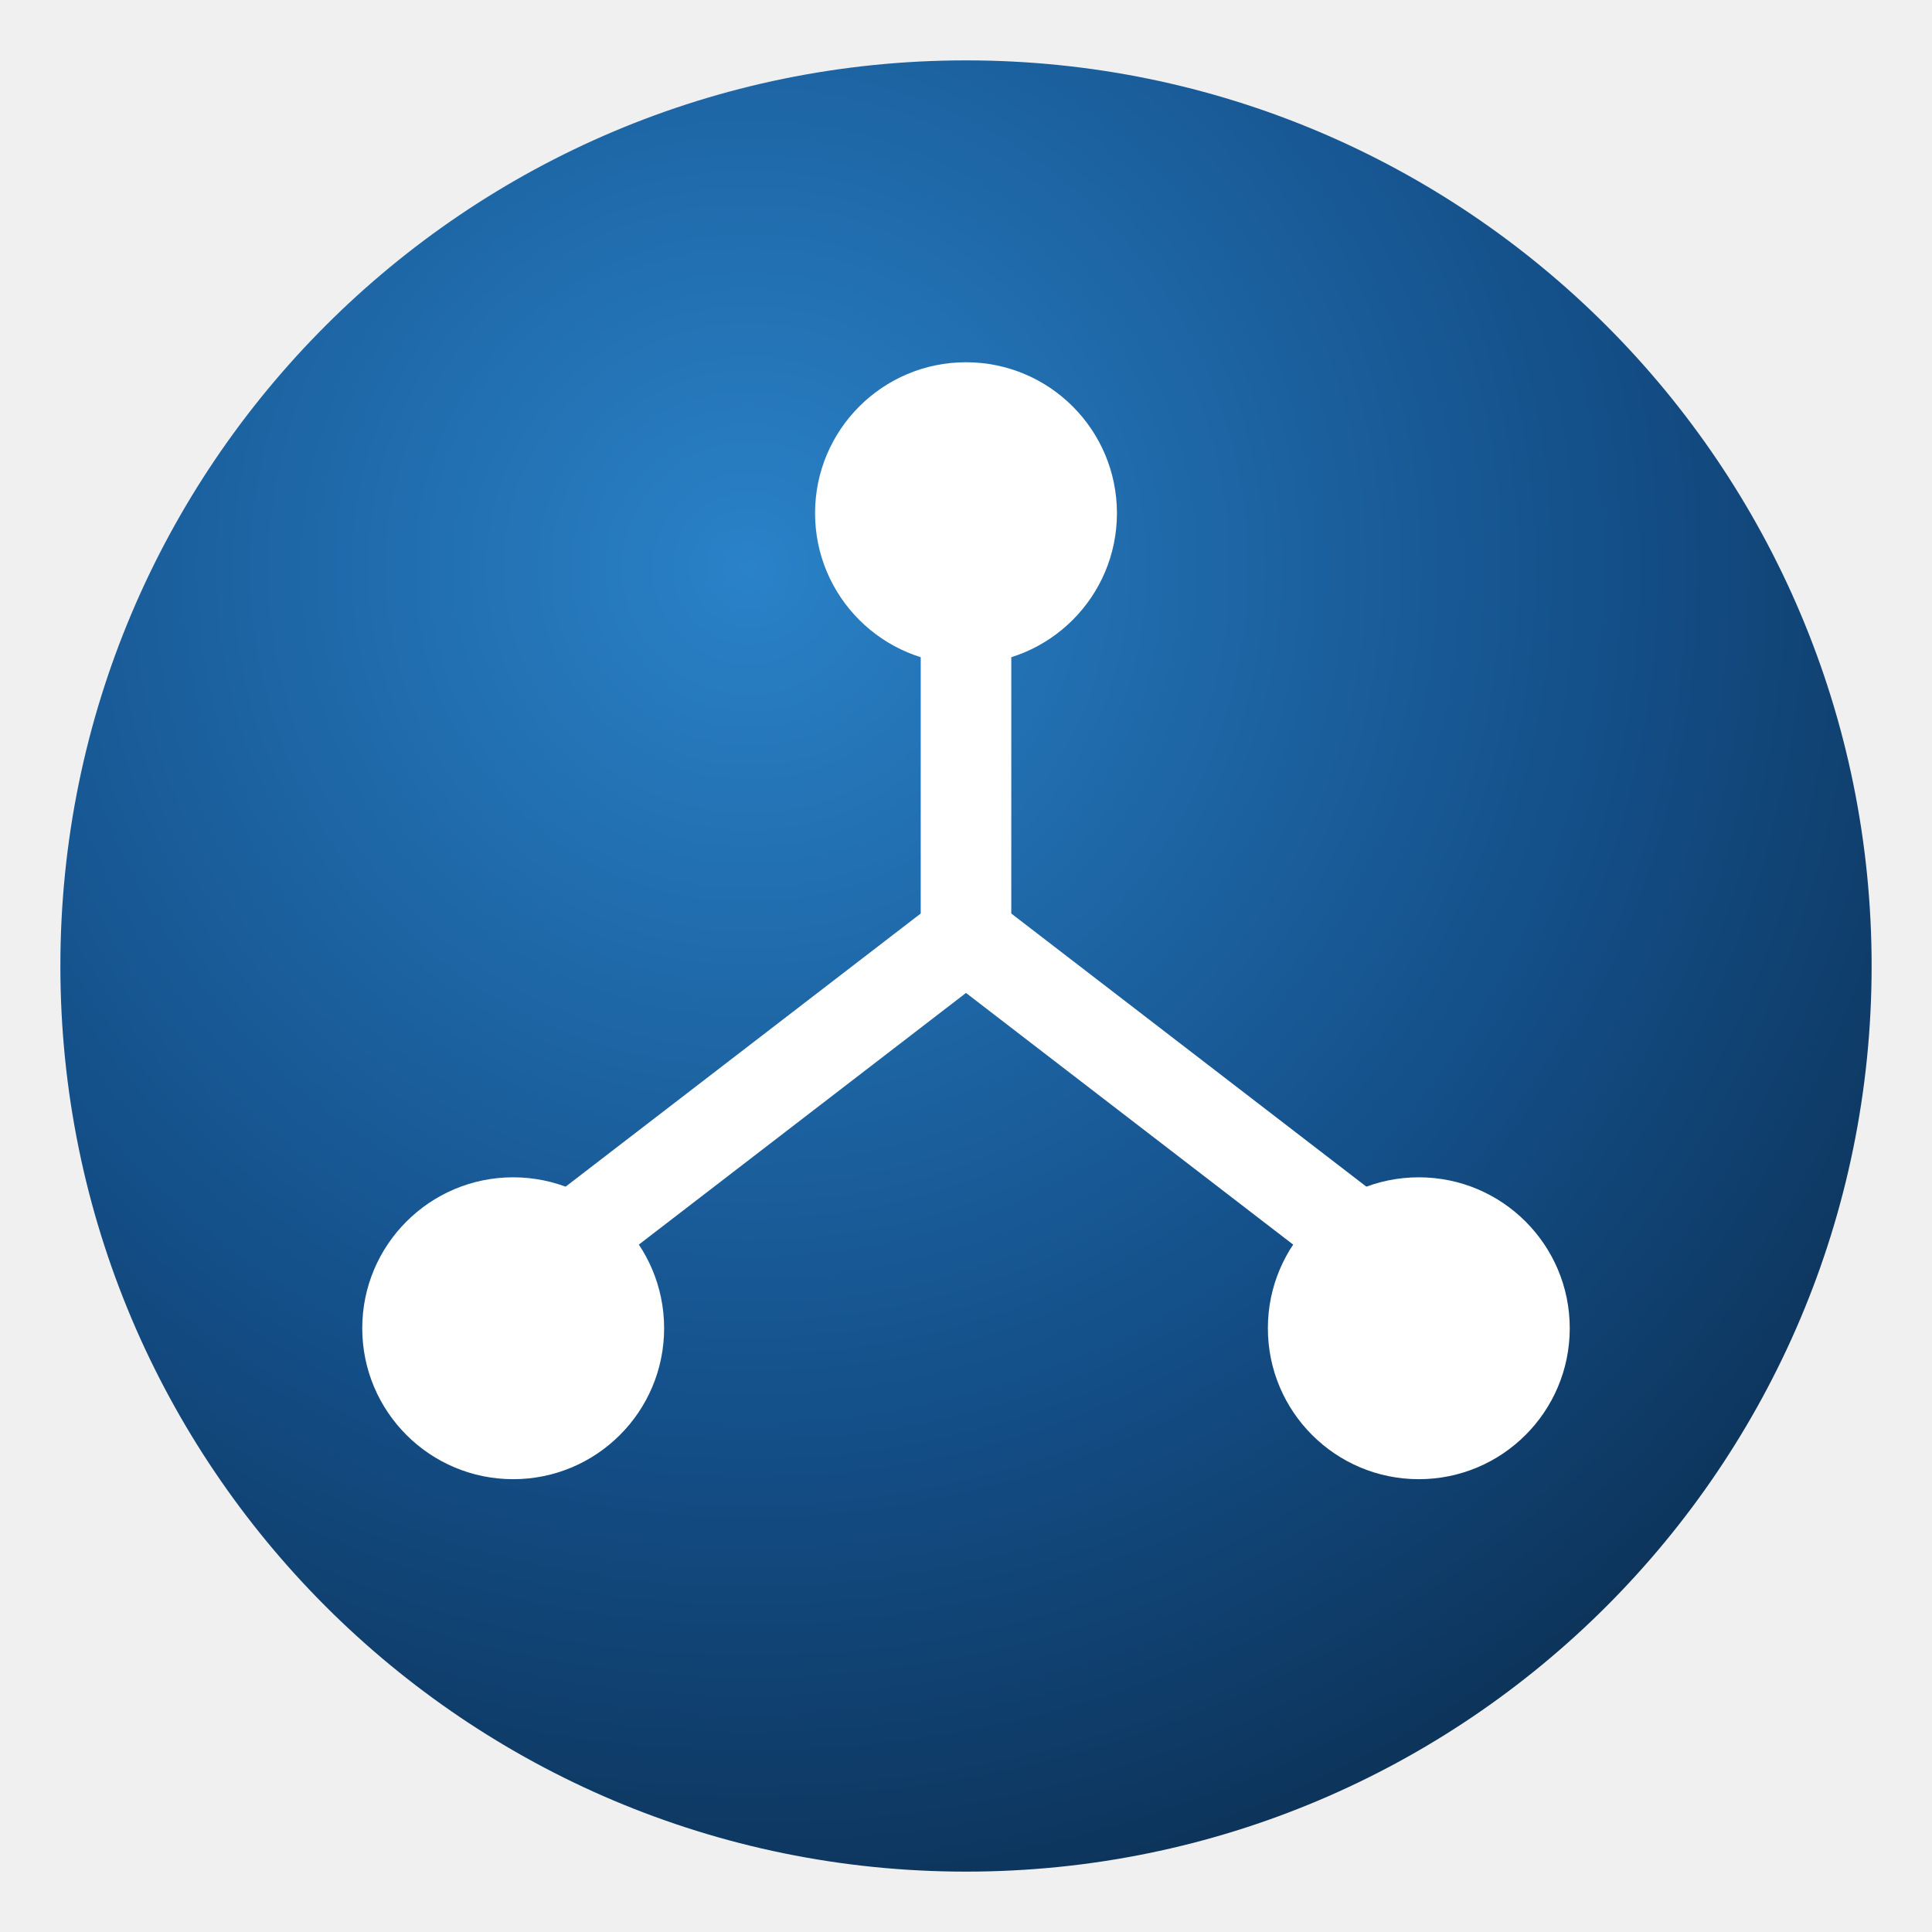
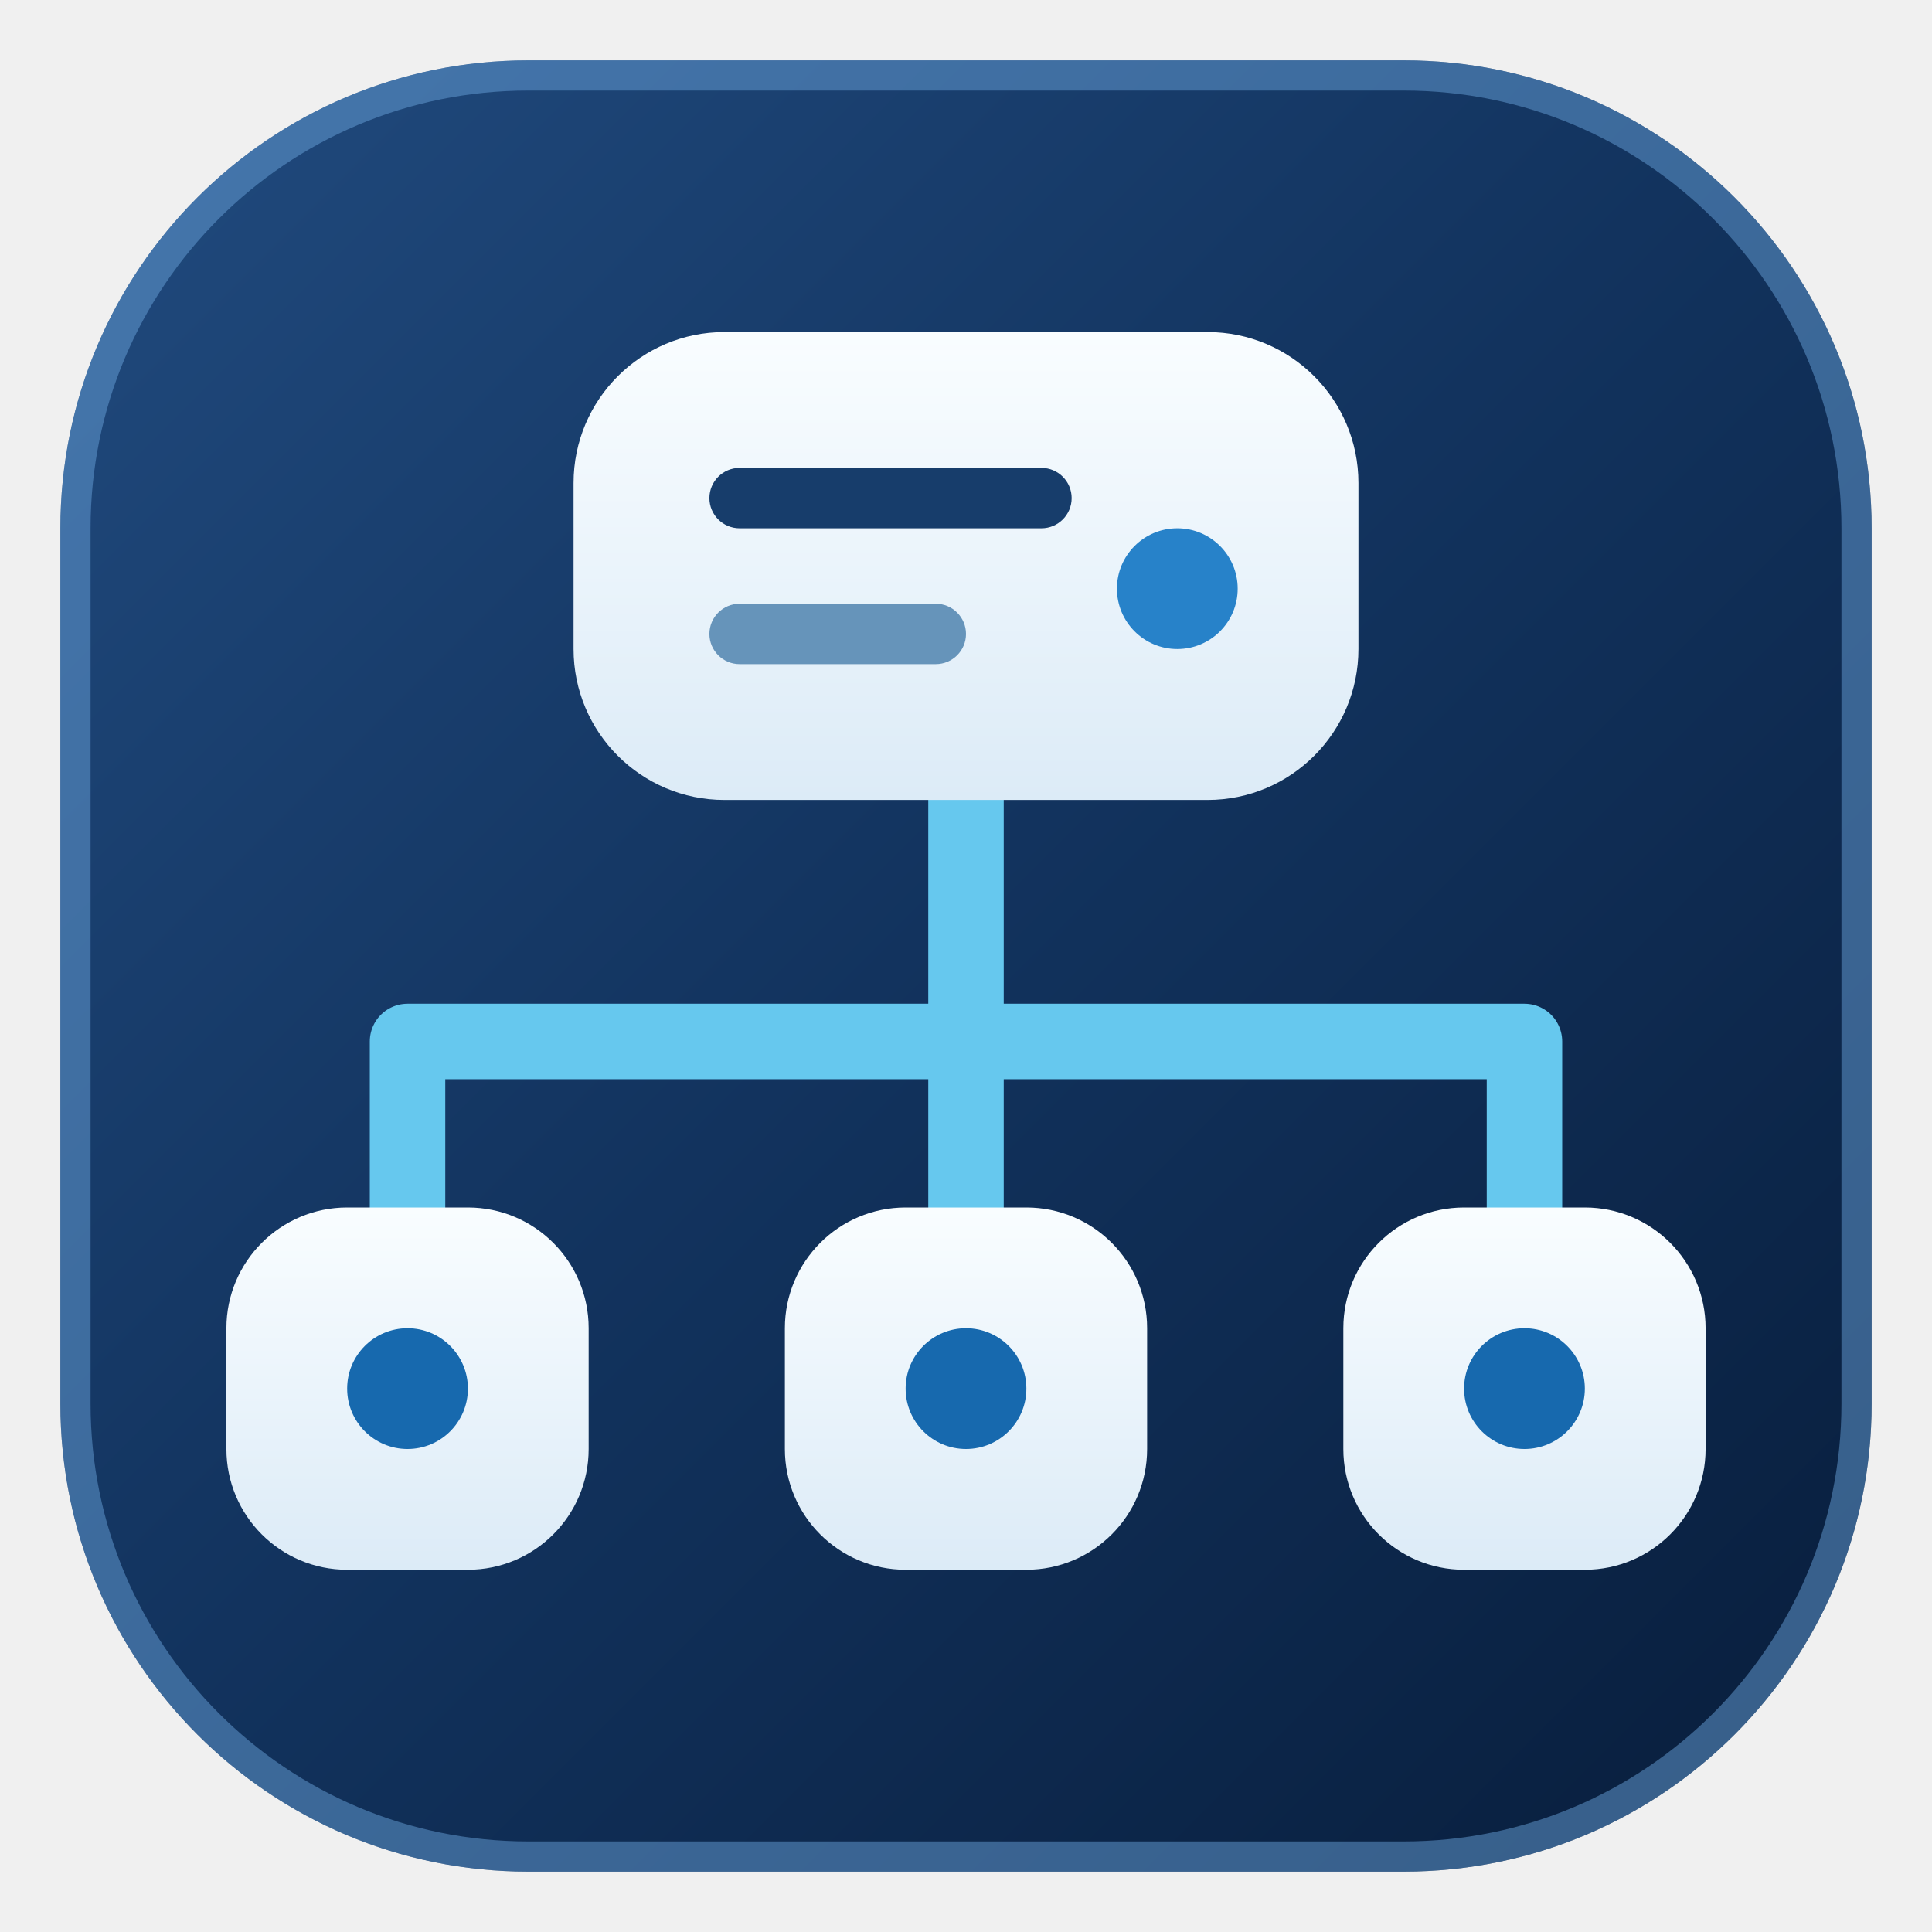
- <svg xmlns="http://www.w3.org/2000/svg" width="128" height="128" viewBox="0 0 128 128">
+ <svg xmlns="http://www.w3.org/2000/svg" width="128" height="128" viewBox="0 0 128 128" role="img" aria-label="DHCP-GUI">
  <defs>
-     <radialGradient id="disc" cx="38%" cy="28%" r="85%">
-       <stop offset="0" stop-color="#2a82c8" />
-       <stop offset="0.55" stop-color="#14508a" />
-       <stop offset="1" stop-color="#0a2a4a" />
-     </radialGradient>
+     <linearGradient id="surface" x1="0" y1="0" x2="1" y2="1">
+       <stop offset="0" stop-color="#214b7f" />
+       <stop offset="0.48" stop-color="#12335e" />
+       <stop offset="1" stop-color="#081d3b" />
+     </linearGradient>
+     <linearGradient id="node" x1="0" y1="0" x2="0" y2="1">
+       <stop offset="0" stop-color="#f9fdff" />
+       <stop offset="1" stop-color="#dcebf7" />
+     </linearGradient>
  </defs>
-   <circle cx="64" cy="64" r="60" fill="url(#disc)" />
-   <g fill="none" stroke="#ffffff" stroke-width="6" stroke-linecap="round">
-     <path d="M64 40v22M64 62L38 82M64 62l26 20" />
+   <rect x="4" y="4" width="120" height="120" rx="31" fill="url(#surface)" />
+   <rect x="5" y="5" width="118" height="118" rx="30" fill="none" stroke="#6aa5dc" stroke-opacity=".48" stroke-width="2" />
+   <path d="M27 69h74M64 51v18M27 69v13M64 69v13M101 69v13" fill="none" stroke="#66c8ee" stroke-width="5" stroke-linecap="round" stroke-linejoin="round" />
+   <rect x="38" y="22" width="52" height="31" rx="10" fill="url(#node)" />
+   <rect x="47" y="31" width="24" height="4" rx="2" fill="#173d6b" />
+   <rect x="47" y="40" width="17" height="4" rx="2" fill="#6694ba" />
+   <circle cx="78" cy="39" r="4" fill="#2782c9" />
+   <g fill="url(#node)">
+     <rect x="15" y="80" width="24" height="24" rx="8" />
+     <rect x="52" y="80" width="24" height="24" rx="8" />
+     <rect x="89" y="80" width="24" height="24" rx="8" />
  </g>
-   <g fill="#ffffff">
-     <circle cx="64" cy="34" r="10" />
-     <circle cx="34" cy="88" r="10" />
-     <circle cx="94" cy="88" r="10" />
+   <g fill="#1769ae">
+     <circle cx="27" cy="92" r="4" />
+     <circle cx="64" cy="92" r="4" />
+     <circle cx="101" cy="92" r="4" />
  </g>
</svg>
